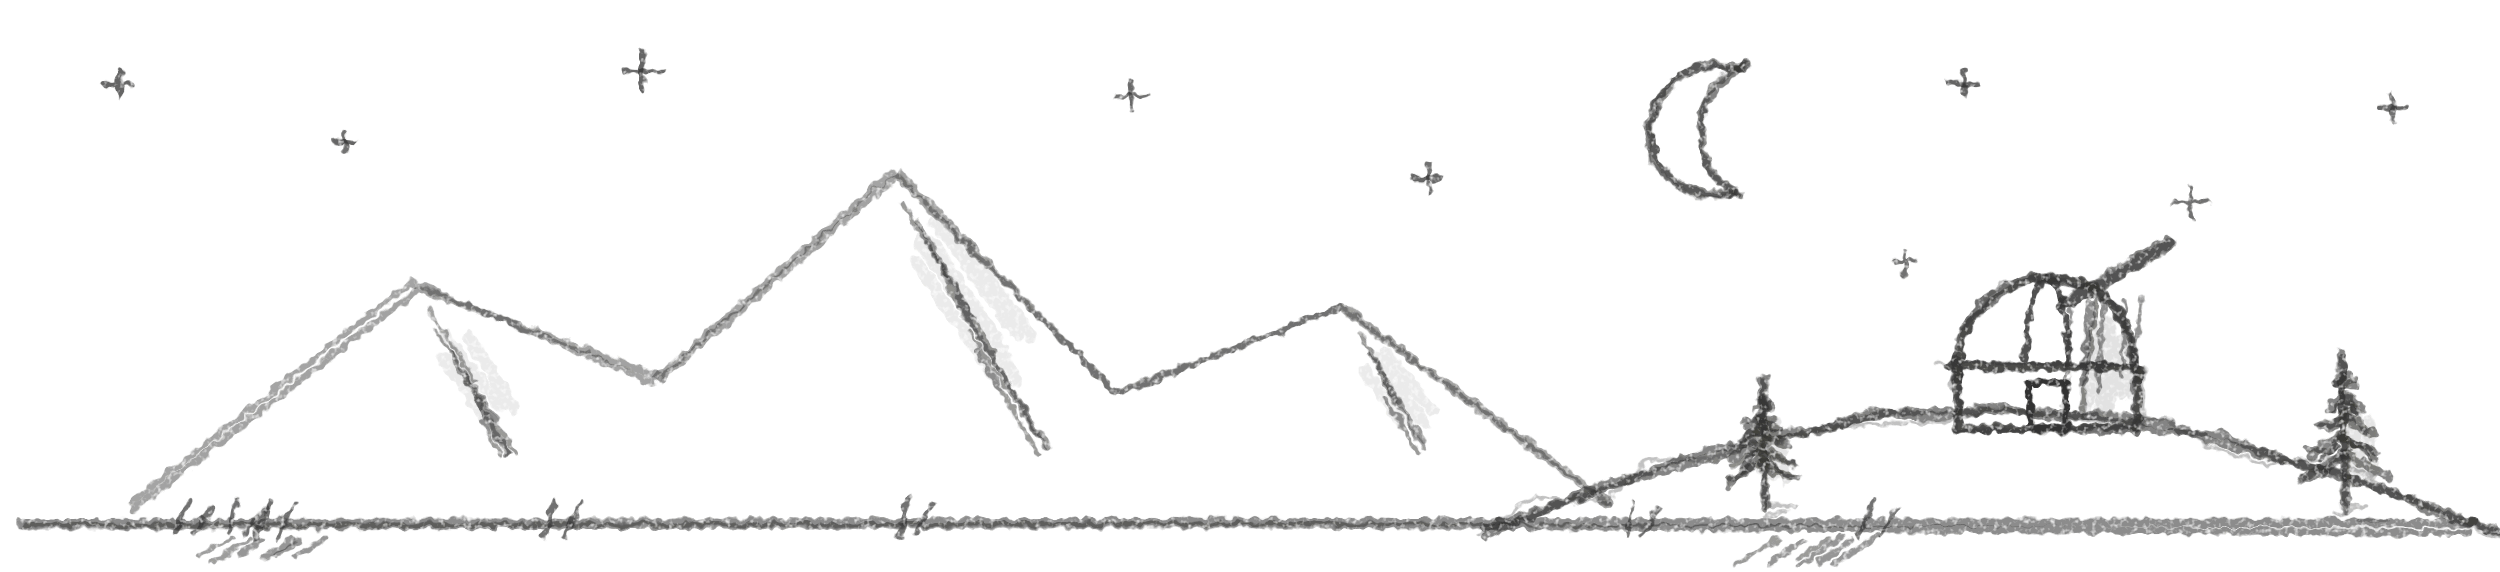
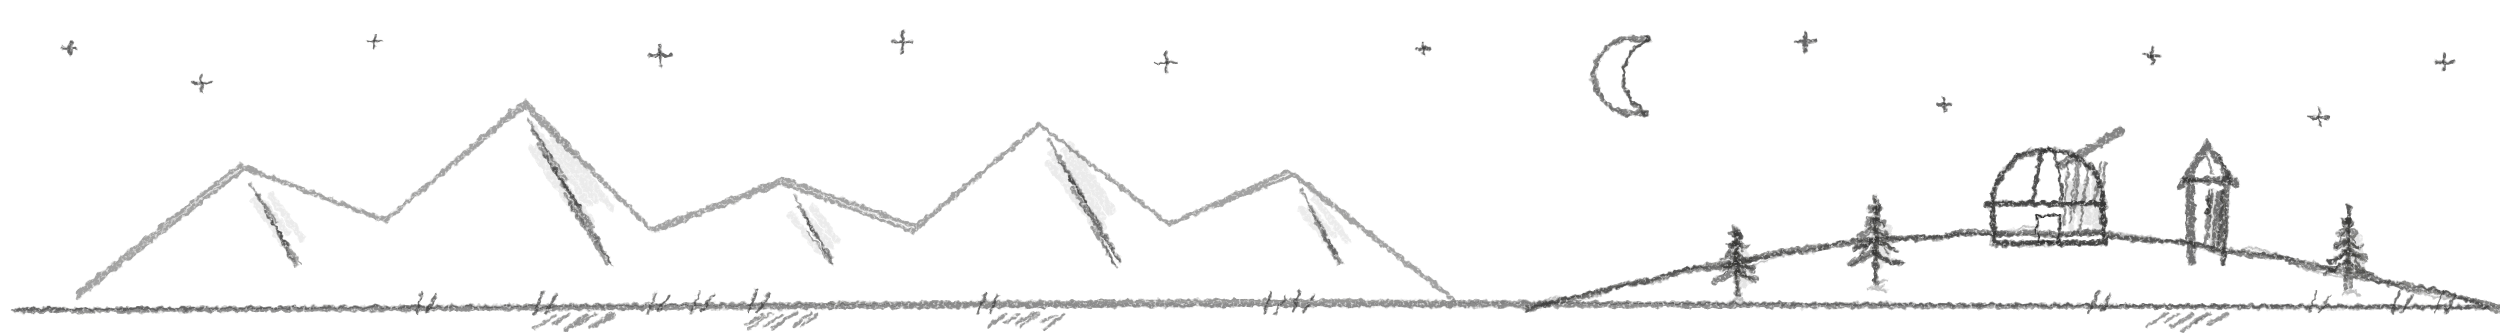
- <svg xmlns="http://www.w3.org/2000/svg" viewBox="0 0 420 96" width="420" height="96">
+ <svg xmlns="http://www.w3.org/2000/svg" viewBox="0 0 720 96" width="720" height="96">
  <defs>
    <filter id="pencil" x="-2%" y="-2%" width="104%" height="104%">
      <feTurbulence type="fractalNoise" baseFrequency="0.55" numOctaves="2" seed="825" result="tooth" />
      <feDisplacementMap in="SourceGraphic" in2="tooth" scale="1.7" xChannelSelector="R" yChannelSelector="G" result="line" />
      <feTurbulence type="fractalNoise" baseFrequency="1.15" numOctaves="2" seed="832" result="paper" />
      <feColorMatrix in="paper" type="matrix" values="0 0 0 0 0  0 0 0 0 0  0 0 0 0 0  -2.2 0 0 0 2.15" result="gaps" />
      <feComposite in="line" in2="gaps" operator="in" />
    </filter>
  </defs>
  <g fill="none" stroke="#333331" stroke-linecap="round" stroke-linejoin="round" filter="url(#pencil)">
-     <path d="M72.0 51.8L79.9 64.1M73.1 55.3L83.5 70.4M162.8 55.9L175.9 75.5M231.6 62.9L239.5 75.4" stroke-width="0.56" opacity="0.47" />
-     <path d="M315.7 90.3L318.9 85.2M273.3 90.1L274.4 84.4" stroke-width="0.56" opacity="0.66" />
-     <path d="M293.9 11.4L285.6 11.8L281.1 13.8L278.7 16.4L277.5 22.0L277.2 27.2L281.1 30.9L284.9 33.2L291.7 32.9M248.1 90.0L258.0 83.4L269.9 84.3L277.0 77.1L287.2 77.2L296.0 74.2L308.2 71.8L315.5 71.2L326.6 71.0L335.4 68.4L344.8 69.9L352.7 70.8L364.0 70.4L371.2 75.2L380.7 77.9L391.8 76.9L401.7 82.1L411.6 87.2L420.4 90.6M325.5 60.9L360.1 61.4L360.1 71.8L328.7 72.4L329.6 60.2M358.6 62.7L357.9 56.9L355.2 51.1L351.8 48.9L345.7 46.9L340.5 46.9L335.9 47.4L332.6 52.1L329.2 55.8L327.8 65.0" stroke-width="0.62" opacity="0.3" />
-     <path d="M39.0 90.5L33.6 93.3M42.0 90.6L35.5 94.6" stroke-width="0.66" opacity="0.48" />
-     <path d="M348.1 50.6L347.0 64.0M357.1 50.4L356.5 63.3M359.8 49.9L358.1 65.9" stroke-width="0.66" opacity="0.53" />
-     <path d="M58.0 22.3L58.0 25.7M187.4 16.2L192.5 15.9M240.0 27.4L240.2 32.5M365.1 34.1L370.9 33.9M367.9 31.2L368.1 36.9M401.8 15.5L402.1 20.5M318.1 43.8L321.8 43.9M320.1 42.2L320.0 46.1" stroke-width="0.66" opacity="0.7" />
-     <path d="M79.8 66.8L85.4 76.1M155.7 41.0L167.0 59.1M157.9 44.8L170.7 66.5M159.3 48.1L174.5 73.1M230.0 59.4L239.2 74.2" stroke-width="0.68" opacity="0.49" />
-     <path d="M393.3 67.1L391.8 69.3" stroke-width="0.68" opacity="0.65" />
-     <path d="M94.8 90.1L97.7 84.5M38.6 89.6L39.8 83.8M41.0 89.7L44.7 85.3M276.1 89.9L278.8 85.2" stroke-width="0.68" opacity="0.68" />
-     <path d="M296.6 84.9L301.5 85.1M296.5 86.7L299.2 86.2M297.3 86.6L300.2 86.0M392.2 86.6L397.5 84.8M394.4 84.6L397.0 85.0M396.2 87.5L401.0 87.5" stroke-width="0.75" opacity="0.3" />
-     <path d="M81.2 70.6L84.1 76.5M151.7 34.3L159.2 46.3M228.5 56.0L234.8 67.5" stroke-width="0.75" opacity="0.5" />
-     <path d="M296.8 75.7L299.0 79.4M394.7 67.8L396.0 69.4M392.6 74.7L389.9 77.2M395.1 74.2L398.3 77.3" stroke-width="0.75" opacity="0.67" />
-     <path d="M46.5 90.3L49.5 84.6M153.9 89.6L156.6 84.7" stroke-width="0.75" opacity="0.7" />
-     <path d="M298.6 90.6L291.6 94.8M307.6 90.5L301.8 94.0" stroke-width="0.79" opacity="0.5" />
-     <path d="M352.0 50.3L349.8 69.7" stroke-width="0.79" opacity="0.56" />
-     <path d="M105.1 11.9L110.9 12.1M190.1 13.7L190.0 18.5" stroke-width="0.79" opacity="0.73" />
-     <path d="M75.5 59.2L86.6 76.3M154.2 37.1L163.0 52.9M161.2 51.5L176.4 75.5M164.2 59.0L174.5 76.4M232.8 67.1L238.4 76.1" stroke-width="0.83" opacity="0.5" />
-     <path d="M295.9 70.0L294.7 73.0M296.1 70.5L298.1 72.2" stroke-width="0.83" opacity="0.67" />
-     <path d="M312.2 90.1L314.9 84.1M91.4 90.2L93.3 84.0M32.5 89.9L35.6 85.0" stroke-width="0.83" opacity="0.7" />
-     <path d="M292.8 10.7L287.5 14.5L285.9 19.2L285.8 24.5L287.6 29.7L292.1 32.5" stroke-width="0.84" opacity="0.56" />
-     <path d="M50.1 90.9L46.0 93.5M54.7 90.3L49.4 93.7" stroke-width="0.88" opacity="0.51" />
-     <path d="M17.7 14.2L22.2 14.1M19.9 11.7L20.1 16.1M330.0 12.0L329.9 16.2M399.8 18.2L404.3 18.1" stroke-width="0.88" opacity="0.75" />
-     <path d="M295.6 66.8L295.4 68.4L294.7 68.7M295.7 75.0L293.6 76.9L291.0 78.1M295.7 74.9L299.0 77.2L301.3 78.0M393.8 63.4L394.1 64.7L395.4 63.6" stroke-width="0.89" opacity="0.56" />
-     <path d="M78.0 63.1L85.1 76.0" stroke-width="0.94" opacity="0.5" />
-     <path d="M293.0 11.5L285.4 11.0L281.1 13.2L278.2 16.9L277.1 22.0L278.4 26.9L281.2 30.5L285.5 32.5L291.6 32.7" stroke-width="0.94" opacity="0.56" />
-     <path d="M295.0 75.7L292.5 79.1" stroke-width="0.94" opacity="0.67" />
-     <path d="M42.9 90.5L45.3 84.2M151.1 90.1L152.5 83.6M29.4 89.6L31.7 84.0" stroke-width="0.94" opacity="0.7" />
-     <path d="M303.2 90.8L297.6 94.4M309.3 90.3L302.3 95.1M310.9 90.9L305.7 94.4M315.5 90.2L308.0 94.6M49.3 90.7L44.4 93.7" stroke-width="0.96" opacity="0.51" />
-     <path d="M353.4 50.2L352.5 65.8" stroke-width="0.96" opacity="0.57" />
-     <path d="M21.8 84.7L69.1 47.4L109.6 64.2L149.9 28.9L187.8 66.2L225.1 51.6L270.1 84.8" stroke-width="1.01" opacity="0.45" />
-     <path d="M296.3 74.9L299.2 76.9L301.4 78.2M296.7 77.5L292.8 79.0L290.5 81.5M295.3 78.0L299.6 80.1L301.9 80.2M394.1 66.0L395.2 68.5L396.0 69.0M393.6 72.5L391.3 75.8L387.6 75.4" stroke-width="1.07" opacity="0.58" />
-     <path d="M43.8 90.8L40.4 93.0" stroke-width="1.09" opacity="0.51" />
-     <path d="M351.2 50.5L349.9 64.5" stroke-width="1.09" opacity="0.57" />
-     <path d="M56.5 23.8L59.5 24.0M107.9 8.8L107.9 15.0M237.4 30.1L242.3 30.0M327.8 13.9L332.1 14.1" stroke-width="1.09" opacity="0.75" />
-     <path d="M344.0 46.6L342.9 47.3L341.8 49.0L340.9 52.2L340.7 56.3L340.1 60.3" stroke-width="1.1" opacity="0.85" />
-     <path d="M22.5 85.5L70.3 48.5L111.1 63.5L151.0 29.2L187.6 66.1L225.5 51.5L270.4 84.4" stroke-width="1.12" opacity="0.46" />
-     <path d="M3.9 88.4L210.4 88.2L415.0 89.5" stroke-width="1.12" opacity="0.55" />
-     <path d="M296.3 70.3L296.5 71.2L299.0 71.9M295.6 72.1L293.5 73.3L293.3 73.7M296.4 72.0L297.6 73.9L298.7 73.8M295.8 76.9L292.4 79.8L290.7 80.6M296.0 77.0L298.8 79.2L301.0 80.0M393.4 63.6L392.6 64.6L392.5 64.1M394.3 70.5L392.1 71.2L389.5 71.5M394.6 70.1L395.7 71.9L398.7 72.7M393.3 73.3L396.5 74.7L399.4 75.9M394.7 75.5L389.9 78.6L386.8 80.3" stroke-width="1.19" opacity="0.6" />
-     <path d="M292.9 10.6L288.2 14.9L285.6 19.0L286.0 24.5L287.6 29.6L292.3 32.7" stroke-width="1.24" opacity="0.6" />
-     <path d="M327.1 61.5L359.5 61.6L359.0 71.7L329.2 72.2L328.9 61.2M359.1 63.1L357.9 56.7L355.4 51.6L351.8 48.5L346.3 46.8L341.8 46.7L337.0 48.8L332.6 52.3L330.0 55.9L328.7 64.1" stroke-width="1.24" opacity="0.66" />
-     <path d="M249.2 90.1L259.8 85.6L269.2 82.4L278.7 78.4L287.9 75.4L297.8 74.2L307.4 71.7L316.7 69.4L325.2 69.0L334.3 69.1L345.3 69.3L354.1 70.3L362.7 72.5L373.0 72.9L382.4 77.0L392.3 79.2L401.8 82.9L410.4 85.8L421.2 90.1M296.4 85.6L296.3 63.5M393.9 85.6L393.5 60.1" stroke-width="1.25" opacity="0.6" />
-     <path d="M344.1 46.6L345.1 47.1L346.1 49.3L346.7 52.4L347.4 56.3L347.6 60.8" stroke-width="1.25" opacity="0.85" />
-     <path d="M340.9 64.4L346.9 64.3L347.1 72.1L341.2 71.9L340.9 64.4" stroke-width="1.25" opacity="1.1" />
-     <path d="M296.8 67.6L296.0 68.4L295.6 67.2M296.5 66.7L296.5 68.0L296.8 68.4M295.3 70.2L295.2 70.7L293.0 70.5M296.6 70.5L296.5 70.4L297.7 70.6M296.2 72.5L297.8 73.9L300.2 74.7M393.2 69.6L396.5 70.7L397.5 72.2M393.2 75.7L397.3 78.1L401.4 80.1M393.6 75.8L398.5 79.3L400.8 79.6" stroke-width="1.31" opacity="0.6" />
-     <path d="M296.8 85.1L295.8 64.0M394.3 84.8L393.3 59.0" stroke-width="1.38" opacity="0.6" />
-     <path d="M3.4 87.9L209.0 87.7L415.7 87.9" stroke-width="1.41" opacity="0.55" />
-     <path d="M296.2 66.8L296.1 67.8L297.6 68.4M296.3 69.7L294.9 71.2L293.6 71.8M296.0 71.9L293.3 73.6L292.7 74.3M295.7 75.8L293.2 75.9L290.8 76.9M394.4 62.9L392.9 63.3L392.4 64.4M393.7 64.3L394.8 64.5L396.0 64.6M394.3 67.2L392.5 67.6L391.6 67.8M393.5 66.1L392.8 67.0L391.3 68.8M393.3 66.7L395.3 67.6L396.6 68.4M394.7 69.1L391.9 71.7L389.9 71.9M393.6 72.9L390.7 74.5L388.4 76.5M393.9 73.8L397.1 75.0L399.0 76.9M394.0 76.0L390.2 79.5L386.8 80.4" stroke-width="1.48" opacity="0.6" />
-     <path d="M326.9 61.4L359.4 61.7L358.8 72.2L328.9 71.9L328.8 60.6" stroke-width="1.51" opacity="0.68" />
-     <path d="M293.2 11.3L285.8 11.0L281.3 13.5L278.1 17.4L276.9 21.9L278.0 27.0L281.2 30.6L285.4 32.4L291.6 32.4M249.4 88.6L259.5 85.7L269.1 81.6L278.6 79.2L288.4 76.7L296.5 73.0L305.9 72.3L315.3 69.3L325.5 70.1L335.2 68.3L344.0 70.0L354.0 69.7L363.4 71.2L372.5 74.3L381.9 76.7L392.3 79.7L400.6 82.2L409.7 86.3L419.8 89.1" stroke-width="1.56" opacity="0.6" />
-     <path d="M359.1 63.4L357.8 56.2L355.7 52.2L351.8 48.4L346.2 46.9L341.2 46.7L336.1 48.6L332.6 51.4L329.4 56.6L328.7 63.5" stroke-width="1.72" opacity="0.68" />
-     <path d="M78.7 56.6L86.3 68.3M74.7 56.6L84.3 68.3M74.3 60.2L82.5 71.3M159.2 37.9L173.3 56.4M157.0 37.2L171.1 56.3M156.7 40.9L168.4 58.3M154.2 40.3L171.0 63.9M153.9 43.9L168.1 64.7M232.6 59.3L240.7 69.2M231.6 60.4L239.1 71.0M229.1 62.3L235.5 70.9" stroke-width="2.0" opacity="0.1" />
-     <path d="M298.0 71.0L300.0 80.5M297.3 72.6L298.3 79.6M295.5 73.9L296.6 80.3M397.6 70.4L398.7 79.4M395.5 68.7L396.2 79.2M393.7 70.0L395.3 80.6" stroke-width="2.0" opacity="0.13" />
-     <path d="M358.4 57.2L358.0 66.3M356.5 57.0L356.1 66.2M354.6 54.1L354.1 69.1M351.7 54.7L352.6 68.0M350.8 56.4L350.4 68.9" stroke-width="2.0" opacity="0.14" />
-     <path d="M346.6 51.3L364.6 41.0" stroke-width="2.0" opacity="0.6" />
-     <path d="M346.8 51.1L364.2 40.7" stroke-width="2.2" opacity="0.6" />
+     <path d="M75.5 59.6L86.6 76.1M79.5 66.5L85.4 76.6M161.3 52.1L176.3 76.4M228.7 56.0L234.6 67.1M232.7 66.8L239.7 76.2M311.2 58.6L322.7 75.6M313.4 61.4L321.1 76.4" stroke-width="0.56" opacity="0.47" />
+     <path d="M499.2 76.5L496.8 78.9M539.1 63.0L538.4 65.8M540.9 63.1L542.6 65.6M542.2 70.7L543.9 73.3M674.9 66.9L673.8 69.4M674.6 73.1L672.6 75.9" stroke-width="0.56" opacity="0.63" />
+     <path d="M199.1 90.1L201.5 83.9M186.4 90.4L189.0 84.2M701.2 89.9L703.8 83.8M665.2 89.6L667.1 83.8M668.0 89.9L671.0 85.0M367.2 90.4L370.4 85.4" stroke-width="0.56" opacity="0.66" />
+     <path d="M475.2 11.9L467.0 11.5L462.7 13.4L460.8 17.1L458.1 22.8L460.5 26.6L463.7 30.8L468.2 33.2L473.4 32.4M438.5 88.9L447.5 85.7L459.4 85.6L467.0 82.5L477.8 81.3L485.9 77.3L496.0 76.8L504.2 76.8L512.1 73.7L520.3 72.4L529.1 69.6L540.2 70.6L549.8 68.0L555.9 68.5L565.6 67.1L573.6 67.6L584.8 65.0L591.5 68.0L603.0 66.1L610.4 67.3L620.6 68.6L628.9 69.7L640.3 73.7L647.7 71.2L654.9 73.0L664.1 77.5L675.9 80.2L683.1 79.3L690.9 82.9L702.1 85.6L711.5 86.5L721.0 89.2M573.5 58.0L605.4 58.3L606.4 70.1L573.4 70.8L573.7 58.0M606.6 59.3L605.0 53.3L602.2 49.5L600.5 45.6L596.1 44.8L591.2 43.3L586.0 44.7L581.8 44.8L577.0 48.3L574.4 53.4L573.8 58.6" stroke-width="0.62" opacity="0.3" />
+     <path d="M636.8 90.2L632.5 92.9M160.2 90.8L153.7 94.7M222.2 90.2L215.7 94.7" stroke-width="0.66" opacity="0.48" />
+     <path d="M598.0 46.6L596.0 64.4" stroke-width="0.66" opacity="0.53" />
+     <path d="M58.0 21.5L58.1 26.5M106.2 11.9L109.7 11.8M332.9 18.1L339.2 18.1M667.9 31.2L668.2 36.6" stroke-width="0.66" opacity="0.7" />
+     <path d="M71.9 52.6L79.8 64.0M77.8 63.0L85.4 75.6M81.3 69.3L84.6 75.9M152.1 34.4L158.8 45.3M156.9 44.8L171.0 65.5M232.0 62.7L239.9 76.0M305.2 46.5L317.5 65.7M374.6 54.5L381.3 66.2M376.1 57.1L384.7 73.0" stroke-width="0.68" opacity="0.49" />
+     <path d="M676.2 66.7L678.1 69.8" stroke-width="0.68" opacity="0.65" />
+     <path d="M499.8 86.1L502.1 86.6M499.3 86.6L501.7 85.9M499.6 86.5L501.7 84.5M537.7 83.2L542.8 82.3M539.0 82.8L543.2 83.8M541.1 81.2L543.7 80.8M676.6 83.3L679.1 85.0M674.8 85.0L678.2 83.6M675.6 83.1L679.5 84.8" stroke-width="0.75" opacity="0.3" />
+     <path d="M73.9 56.0L82.7 70.9M159.6 48.4L174.4 72.5M162.4 55.9L176.0 75.8M229.8 59.5L239.4 74.3M307.9 50.5L321.0 72.2M314.3 65.1L321.3 76.5M381.4 68.6L385.5 75.9" stroke-width="0.75" opacity="0.5" />
+     <path d="M499.1 70.8L497.8 72.9M500.5 69.9L502.1 72.1M677.6 73.2L679.5 76.6" stroke-width="0.75" opacity="0.67" />
+     <path d="M120.1 90.1L121.6 84.4M201.9 89.6L205.4 84.9M372.4 89.5L374.3 83.8M375.4 89.9L378.6 84.9M218.1 90.0L221.5 84.6M285.0 90.2L287.2 84.9M364.2 90.1L366.0 84.1" stroke-width="0.75" opacity="0.7" />
+     <path d="M586.8 62.2L593.3 62.0L593.0 70.1L586.9 69.8L586.6 62.2" stroke-width="0.75" opacity="1.03" />
+     <path d="M299.0 90.1L294.0 94.1M304.1 90.8L300.2 92.8M627.3 90.4L623.4 92.9M225.5 90.6L220.0 93.9" stroke-width="0.79" opacity="0.5" />
+     <path d="M639.1 44.7L642.3 50.8" stroke-width="0.79" opacity="0.54" />
+     <path d="M601.5 47.1L598.6 67.7M605.0 47.0L603.2 59.5" stroke-width="0.79" opacity="0.56" />
+     <path d="M637.3 54.8L635.8 69.0M636.1 54.9L635.1 70.3" stroke-width="0.79" opacity="0.61" />
+     <path d="M108.2 10.2L107.8 13.7M190.1 13.0L190.1 19.1M257.0 12.0L262.8 12.0M335.9 15.0L335.8 21.0M409.8 12.1L410.2 15.9M558.3 30.1L561.8 30.2" stroke-width="0.79" opacity="0.73" />
+     <path d="M301.8 39.9L308.9 52.0M304.3 43.8L312.8 58.1" stroke-width="0.83" opacity="0.5" />
+     <path d="M500.9 76.2L503.0 79.4" stroke-width="0.83" opacity="0.67" />
+     <path d="M122.9 90.0L125.7 84.7M157.5 90.1L160.1 85.0M704.2 90.1L707.4 85.0M688.8 90.1L691.1 83.9M691.7 89.6L695.0 84.8M281.3 90.3L284.1 84.5M605.3 89.6L607.7 84.9" stroke-width="0.83" opacity="0.7" />
+     <path d="M3.7 89.1L360.9 86.5L716.1 88.6" stroke-width="0.84" opacity="0.52" />
+     <path d="M474.9 11.0L469.9 14.9L467.7 19.7L468.0 24.8L470.0 29.1L474.3 32.5" stroke-width="0.84" opacity="0.56" />
+     <path d="M293.5 90.7L289.1 92.9M297.5 90.5L292.9 93.0M306.8 90.5L300.7 94.7M624.1 90.2L618.5 94.1M219.8 90.8L214.7 93.6M235.5 90.5L231.1 93.8" stroke-width="0.88" opacity="0.51" />
+     <path d="M635.4 45.1L637.1 49.8" stroke-width="0.88" opacity="0.55" />
+     <path d="M595.6 46.8L594.3 65.0" stroke-width="0.88" opacity="0.57" />
+     <path d="M640.2 55.2L639.3 69.9" stroke-width="0.88" opacity="0.63" />
+     <path d="M18.2 13.8L21.9 14.0M20.2 12.1L20.1 15.9M55.4 24.0L60.7 23.9M619.8 13.8L620.0 18.5M665.1 33.8L670.6 33.9M704.0 15.5L703.9 20.1" stroke-width="0.88" opacity="0.75" />
+     <path d="M500.0 67.1L499.0 68.0L499.6 67.5M499.7 73.2L501.5 74.3L504.2 74.7M500.5 78.3L502.5 79.0L505.5 81.2M540.7 59.2L540.6 60.0L540.6 59.7M540.3 66.7L541.9 67.5L544.5 68.1M540.0 69.1L543.0 70.5L546.1 72.1M676.5 69.5L677.4 70.4L679.6 71.4M675.5 75.1L672.3 77.5L669.4 79.0" stroke-width="0.89" opacity="0.56" />
+     <path d="M590.0 42.5L591.4 43.6L592.0 45.5L593.0 48.7L593.6 53.4L593.8 58.0" stroke-width="0.9" opacity="0.83" />
+     <path d="M153.4 37.5L163.2 51.9M155.1 41.7L166.8 59.6M164.1 58.7L175.0 76.1M308.5 53.7L322.9 75.6M377.4 60.6L386.5 75.9M379.2 64.3L386.2 75.9" stroke-width="0.94" opacity="0.5" />
+     <path d="M439.4 89.6L448.8 86.2L458.0 84.4L467.6 82.3L476.7 80.3L485.1 77.5L494.2 75.9L502.6 75.4L513.0 72.8L521.4 72.5L530.2 69.7L540.0 68.4L549.1 68.8L557.7 68.3L566.3 67.4L575.8 67.6L585.0 67.8L593.0 68.1L603.1 67.2L612.0 68.6L620.2 69.3L630.4 69.8L637.9 71.5L648.3 72.7L657.4 74.2L666.3 75.8L675.2 79.2L683.2 81.0L693.0 81.7L702.4 83.7L711.4 86.7L720.8 90.2M676.9 82.8L676.4 59.2" stroke-width="0.94" opacity="0.56" />
+     <path d="M635.9 56.3L635.7 61.6" stroke-width="0.94" opacity="0.63" />
+     <path d="M537.9 70.5L535.5 73.7" stroke-width="0.94" opacity="0.67" />
+     <path d="M154.1 90.4L156.2 84.1M189.4 89.7L192.7 85.1M215.6 89.7L217.8 83.6M601.6 90.0L604.5 83.8" stroke-width="0.94" opacity="0.7" />
+     <path d="M635.6 90.2L628.5 95.1M171.6 90.4L165.6 94.0" stroke-width="0.96" opacity="0.51" />
+     <path d="M598.8 47.0L597.4 61.2M606.3 47.0L604.9 64.5" stroke-width="0.96" opacity="0.57" />
+     <path d="M559.8 28.1L559.9 31.9M617.6 15.9L622.4 16.1" stroke-width="0.96" opacity="0.75" />
+     <path d="M606.0 59.6L604.8 54.1L603.2 48.9L599.7 46.3L595.4 44.1L590.4 43.2L584.6 43.4L580.2 45.5L577.0 49.8L574.3 53.9L573.5 59.6M640.5 76.3L641.8 50.5" stroke-width="1.03" opacity="0.63" />
+     <path d="M500.0 70.5L498.7 70.2L497.9 70.4M500.1 72.5L498.1 73.3L497.1 73.6M540.1 72.8L535.8 75.2L533.3 76.3M675.8 63.8L674.6 63.3L675.2 64.8M675.9 66.3L678.1 66.4L678.0 68.2M676.3 67.0L677.6 66.5L678.7 67.2M675.3 72.6L679.1 73.8L681.0 75.6M675.9 75.2L673.1 77.2L670.3 78.3M675.9 75.3L679.0 77.0L681.6 78.5" stroke-width="1.07" opacity="0.58" />
+     <path d="M289.4 90.5L284.7 93.9M631.3 90.8L625.3 94.2M641.5 90.5L636.1 93.2M163.6 90.6L159.3 93.5M169.0 90.6L162.9 94.8M176.0 90.4L171.3 93.5M176.9 90.8L170.1 94.3M229.0 90.3L222.6 94.5M233.4 90.3L228.3 94.0" stroke-width="1.09" opacity="0.51" />
+     <path d="M638.9 44.9L640.7 48.2" stroke-width="1.09" opacity="0.55" />
+     <path d="M638.7 55.3L637.3 71.7M639.6 55.0L638.8 70.6" stroke-width="1.09" opacity="0.63" />
+     <path d="M187.2 15.9L193.1 15.8M260.0 9.2L259.9 15.0M408.2 14.1L411.8 14.0M517.4 12.0L522.6 12.0M520.0 9.6L519.9 14.6M701.7 17.9L706.4 18.1" stroke-width="1.09" opacity="0.75" />
+     <path d="M22.5 85.5L70.3 48.5L111.1 63.5L151.0 29.2L187.6 66.1L225.5 51.5L263.9 65.3L299.4 36.0L336.8 64.5L371.0 49.3L417.0 85.2M22.1 84.5L69.1 47.6L110.7 63.5L150.9 30.6L188.3 66.7L225.1 52.7L263.0 66.6L299.2 35.8L336.4 64.4L372.9 50.3L418.7 86.1" stroke-width="1.12" opacity="0.46" />
+     <path d="M500.1 84.9L500.1 66.1M540.0 81.0L540.1 56.9M675.6 83.6L676.6 59.2" stroke-width="1.12" opacity="0.58" />
+     <path d="M475.0 10.9L469.9 14.5L467.8 19.4L467.5 24.8L469.9 29.1L473.8 33.1" stroke-width="1.12" opacity="0.6" />
+     <path d="M500.4 69.2L502.0 70.7L503.1 71.1M499.9 70.2L502.0 70.4L502.5 71.3M499.5 73.1L498.7 74.2L495.8 74.5M500.3 72.1L501.3 74.2L503.1 74.5M499.5 74.4L497.8 77.1L496.2 77.6M500.6 75.7L501.9 76.4L505.0 78.3M540.7 63.0L538.0 63.0L537.8 64.6M540.0 63.4L538.5 64.1L537.5 65.0M540.5 68.3L536.4 70.9L533.7 71.8M540.2 68.8L543.3 70.8L545.4 72.0M540.1 73.0L544.0 75.3L547.7 75.5M676.3 62.8L676.1 64.5L677.3 64.7M675.4 72.6L673.0 74.6L670.6 75.5M676.1 74.5L678.8 77.9L682.9 78.9" stroke-width="1.19" opacity="0.6" />
+     <path d="M640.2 76.0L640.6 50.0" stroke-width="1.24" opacity="0.66" />
+     <path d="M500.7 84.6L499.5 65.5" stroke-width="1.25" opacity="0.6" />
+     <path d="M628.3 52.0L642.3 52.6" stroke-width="1.25" opacity="0.68" />
+     <path d="M590.0 43.0L588.5 43.4L587.5 45.7L587.0 48.7L586.2 53.2L585.7 57.6" stroke-width="1.25" opacity="0.85" />
+     <path d="M500.4 67.2L500.6 67.0L500.9 68.6M500.6 69.8L498.8 70.5L498.3 71.2M500.7 75.4L498.0 76.5L495.8 77.0M499.4 77.8L497.3 79.8L493.5 81.3M500.6 77.9L496.4 79.5L494.1 80.8M540.2 59.8L538.5 59.8L538.3 60.7M540.5 60.3L538.8 60.5L538.7 60.4M540.1 62.7L541.9 63.8L542.8 64.1M540.7 63.1L541.9 63.6L542.8 64.9M539.6 72.7L543.4 75.1L547.5 76.0M675.2 66.2L675.1 67.6L673.5 67.3M675.4 65.9L674.6 66.6L673.6 67.0M675.4 69.6L674.6 70.8L672.7 71.4M676.4 69.8L678.0 71.1L680.3 70.8" stroke-width="1.31" opacity="0.6" />
+     <path d="M474.4 11.2L467.6 11.1L463.0 13.5L460.3 17.0L458.8 21.7L460.0 26.7L463.4 30.6L468.1 33.0L474.2 32.6M474.2 11.2L467.5 10.9L463.1 13.2L460.1 16.8L458.9 21.7L460.4 27.0L463.5 30.8L468.2 32.5L473.5 32.4" stroke-width="1.38" opacity="0.6" />
+     <path d="M572.5 58.5L605.5 58.6L606.5 69.8L574.4 69.9L573.9 58.2M629.3 51.9L642.3 51.3M636.2 56.7L636.1 61.6" stroke-width="1.38" opacity="0.68" />
+     <path d="M4.5 89.5L360.9 87.7L716.3 88.5" stroke-width="1.41" opacity="0.55" />
+     <path d="M500.7 66.7L498.6 67.0L499.3 68.0M500.4 66.8L501.3 68.4L501.0 68.1M499.6 74.8L503.1 77.1L505.0 77.2M500.1 78.4L503.4 79.9L505.9 80.0M539.8 60.1L540.3 60.8L541.4 60.1M539.8 66.2L537.0 67.4L535.5 67.7M539.4 65.5L537.7 66.7L535.7 69.0M540.7 66.3L542.6 67.2L544.0 68.4M540.5 68.4L536.9 70.4L534.4 71.5M539.6 71.8L535.8 74.2L532.2 76.2M675.8 63.7L675.3 63.7L675.0 64.4M676.3 63.0L677.3 63.7L676.9 64.9M676.2 69.2L673.3 70.2L672.4 71.8M675.3 72.7L672.9 74.2L671.0 75.6M676.4 72.0L678.1 73.1L681.5 74.2" stroke-width="1.48" opacity="0.6" />
+     <path d="M572.1 58.9L605.5 58.7L606.1 70.0L574.4 70.3L573.7 58.2M606.2 60.0L605.1 53.9L603.1 48.9L599.2 46.2L595.1 43.5L590.1 43.1L585.0 44.0L580.9 45.4L577.2 49.7L574.8 53.4L573.4 59.5" stroke-width="1.51" opacity="0.68" />
+     <path d="M439.9 89.2L449.7 86.6L458.1 84.8L466.9 82.1L476.9 80.4L485.4 77.8L494.9 77.0L502.9 75.0L511.5 72.8L521.2 71.4L530.0 70.5L539.3 69.3L547.7 68.6L558.1 68.5L567.0 66.7L575.8 67.5L584.5 66.8L593.7 67.5L603.2 66.9L611.7 68.5L619.7 69.4L630.2 69.9L638.0 71.9L646.8 73.4L656.9 74.1L665.7 76.9L675.7 77.7L683.9 80.4L693.2 82.9L701.7 83.9L711.3 86.4L721.5 88.7M540.2 81.6L540.7 57.9" stroke-width="1.56" opacity="0.6" />
+     <path d="M630.5 74.7L630.3 50.8M631.4 75.7L631.3 50.8M628.7 52.3L635.6 41.2L643.4 53.0M627.8 53.9L636.0 42.5L644.3 53.3" stroke-width="1.72" opacity="0.68" />
+     <path d="M77.8 56.1L86.9 68.5M76.1 58.8L82.7 66.9M73.1 57.7L81.8 70.2M158.9 37.1L176.1 60.0M159.2 40.6L171.6 57.7M154.1 37.0L169.5 58.8M154.7 42.5L170.4 64.0M152.9 42.5L165.9 61.3M233.9 59.6L241.1 69.5M231.7 61.4L239.2 70.8M227.8 61.8L235.8 72.2M308.0 41.4L320.3 60.4M306.6 43.6L319.8 61.1M307.0 46.9L317.6 62.3M302.8 44.0L317.9 65.6M302.1 47.0L317.1 67.3M378.6 57.1L388.1 69.2M377.1 59.8L384.3 68.0M374.7 60.2L383.9 72.0" stroke-width="2.0" opacity="0.1" />
+     <path d="M502.3 71.7L504.1 80.8M500.9 72.6L502.3 82.1M499.2 71.5L500.8 82.6M543.6 65.2L543.6 75.2M541.1 64.9L542.3 74.7M539.8 66.2L541.5 76.8M679.1 68.2L680.4 79.1M677.4 68.5L678.7 79.9M675.5 69.5L676.5 78.5" stroke-width="2.0" opacity="0.13" />
+     <path d="M605.2 54.4L605.1 67.5M603.5 50.5L603.6 67.2M600.9 53.5L601.5 64.1M598.8 53.7L599.3 64.0M596.4 53.0L596.7 66.6" stroke-width="2.0" opacity="0.14" />
+     <path d="M641.2 54.8L640.7 69.5M638.3 57.4L639.2 72.8M636.5 55.0L637.4 72.0" stroke-width="2.0" opacity="0.15" />
+     <path d="M593.7 47.3L610.7 37.6M594.0 47.4L611.0 37.7" stroke-width="2.2" opacity="0.6" />
  </g>
</svg>
